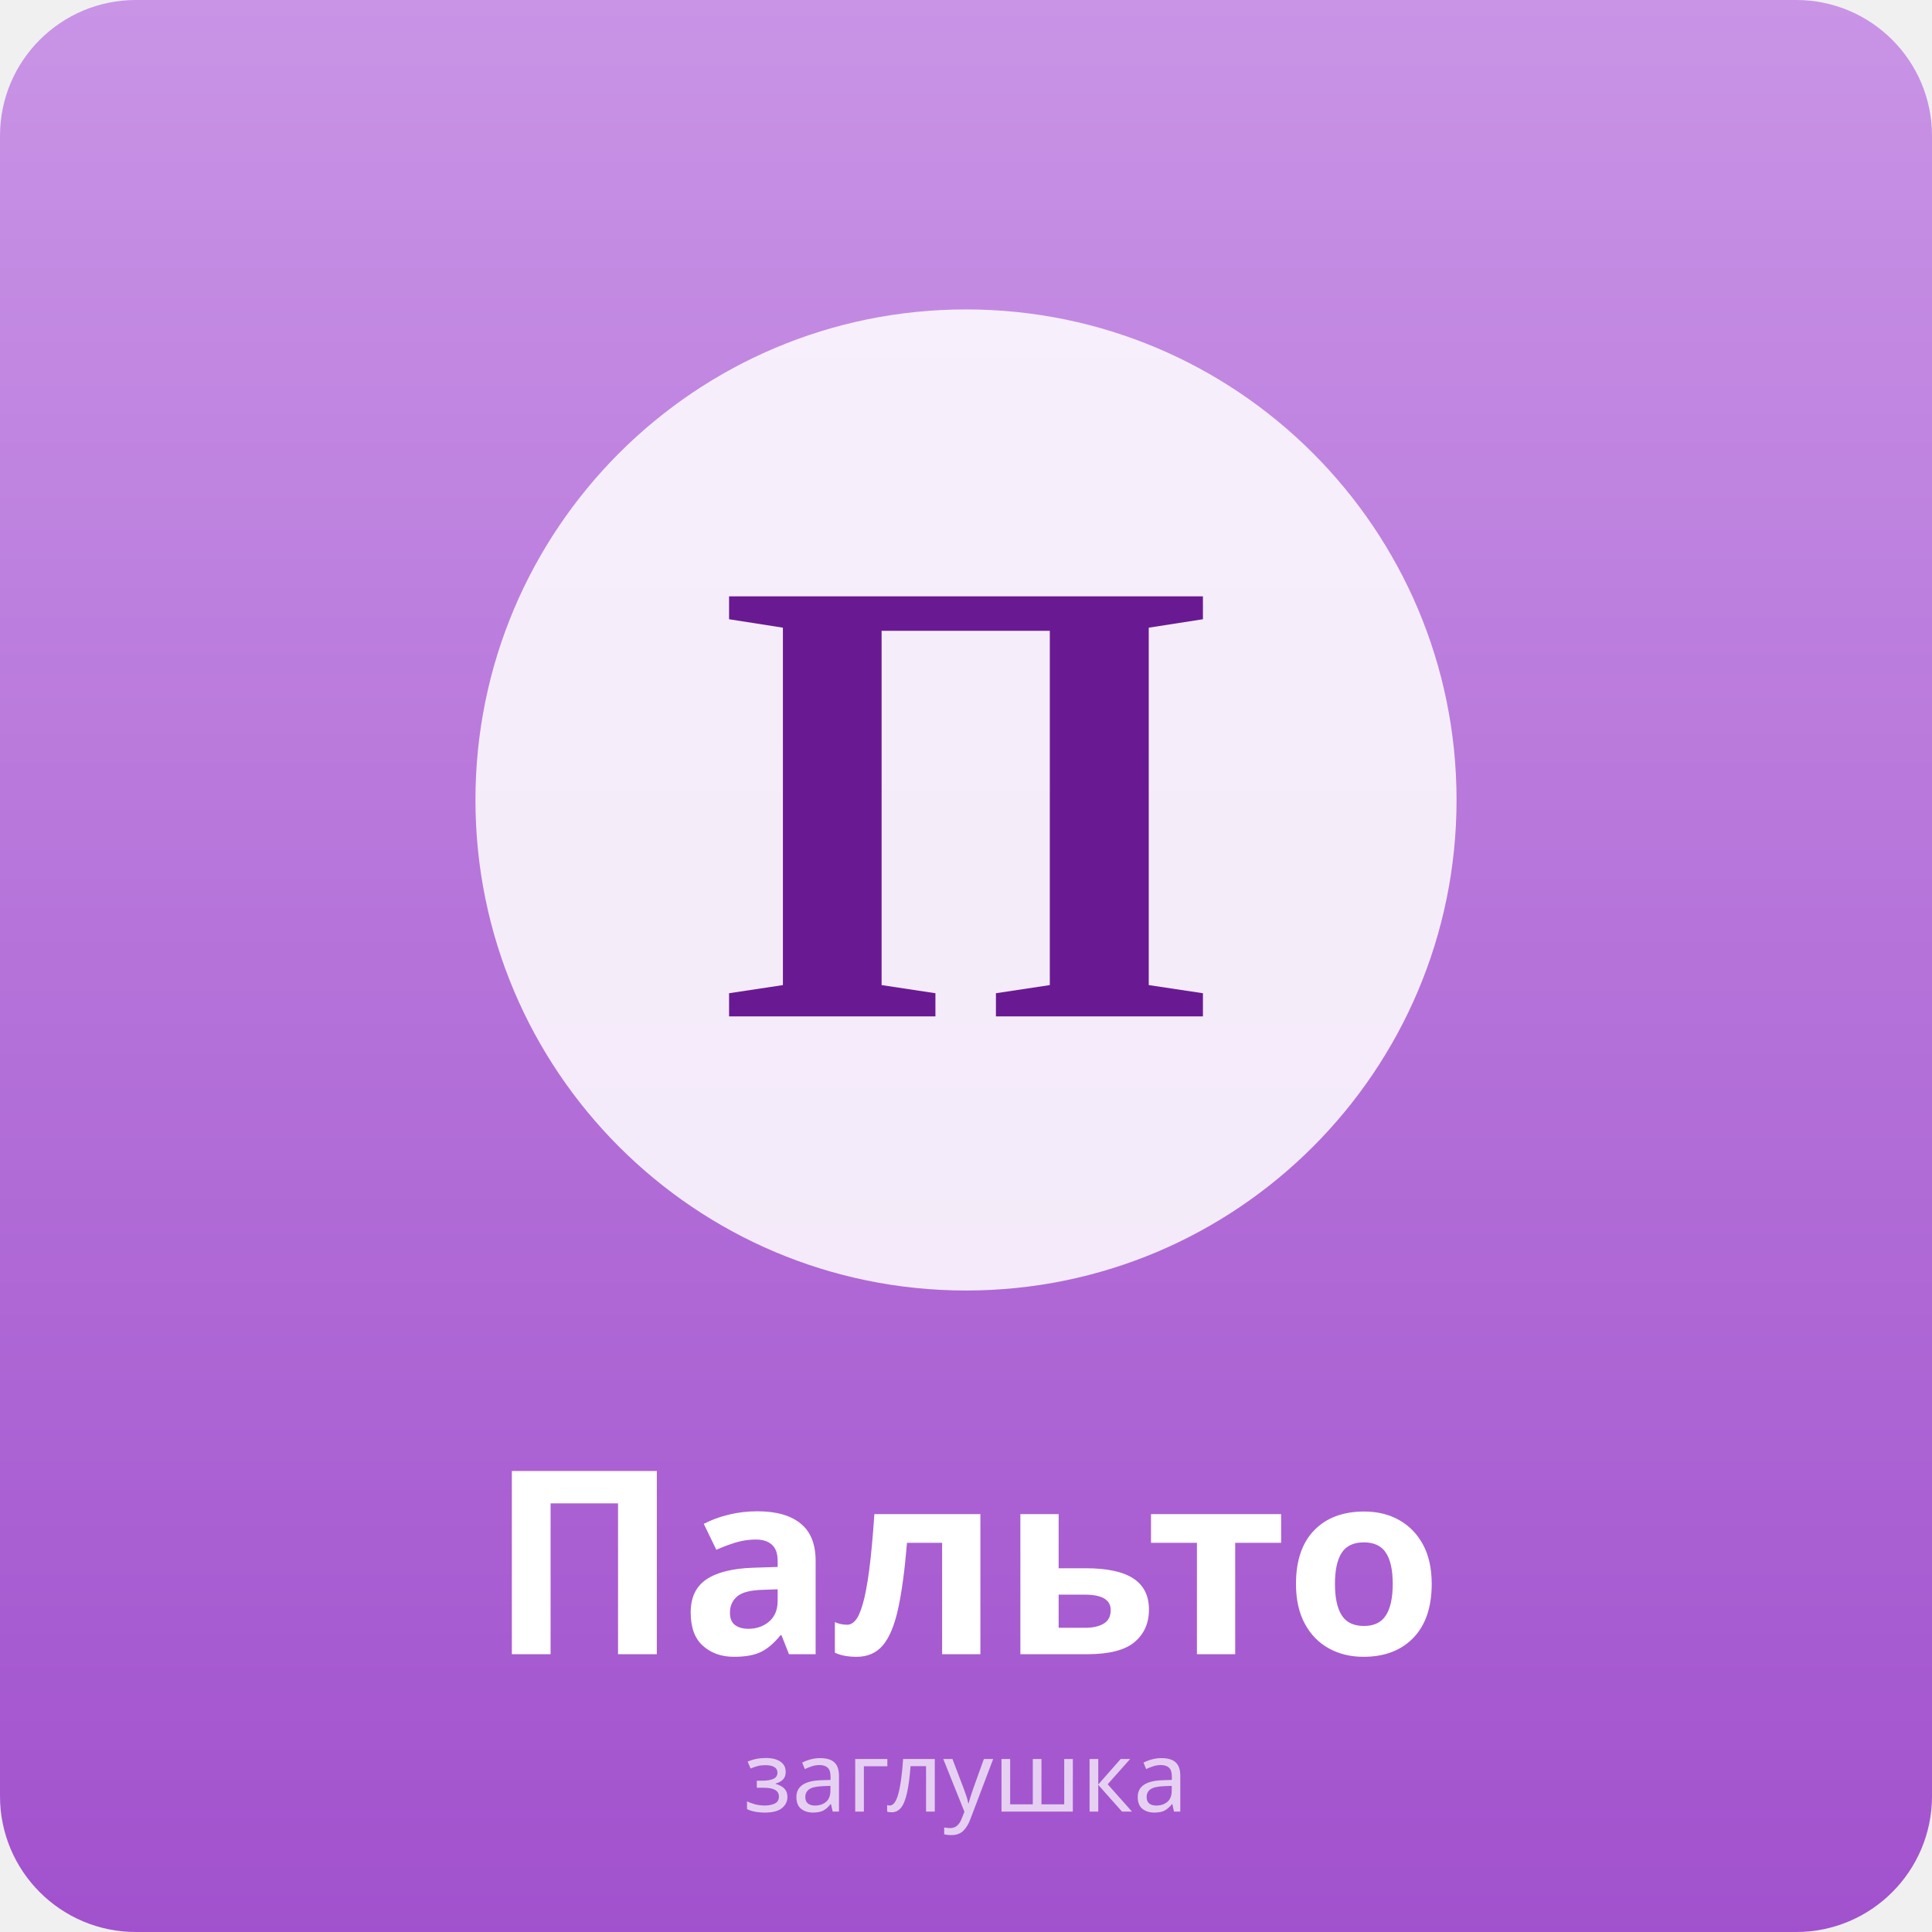
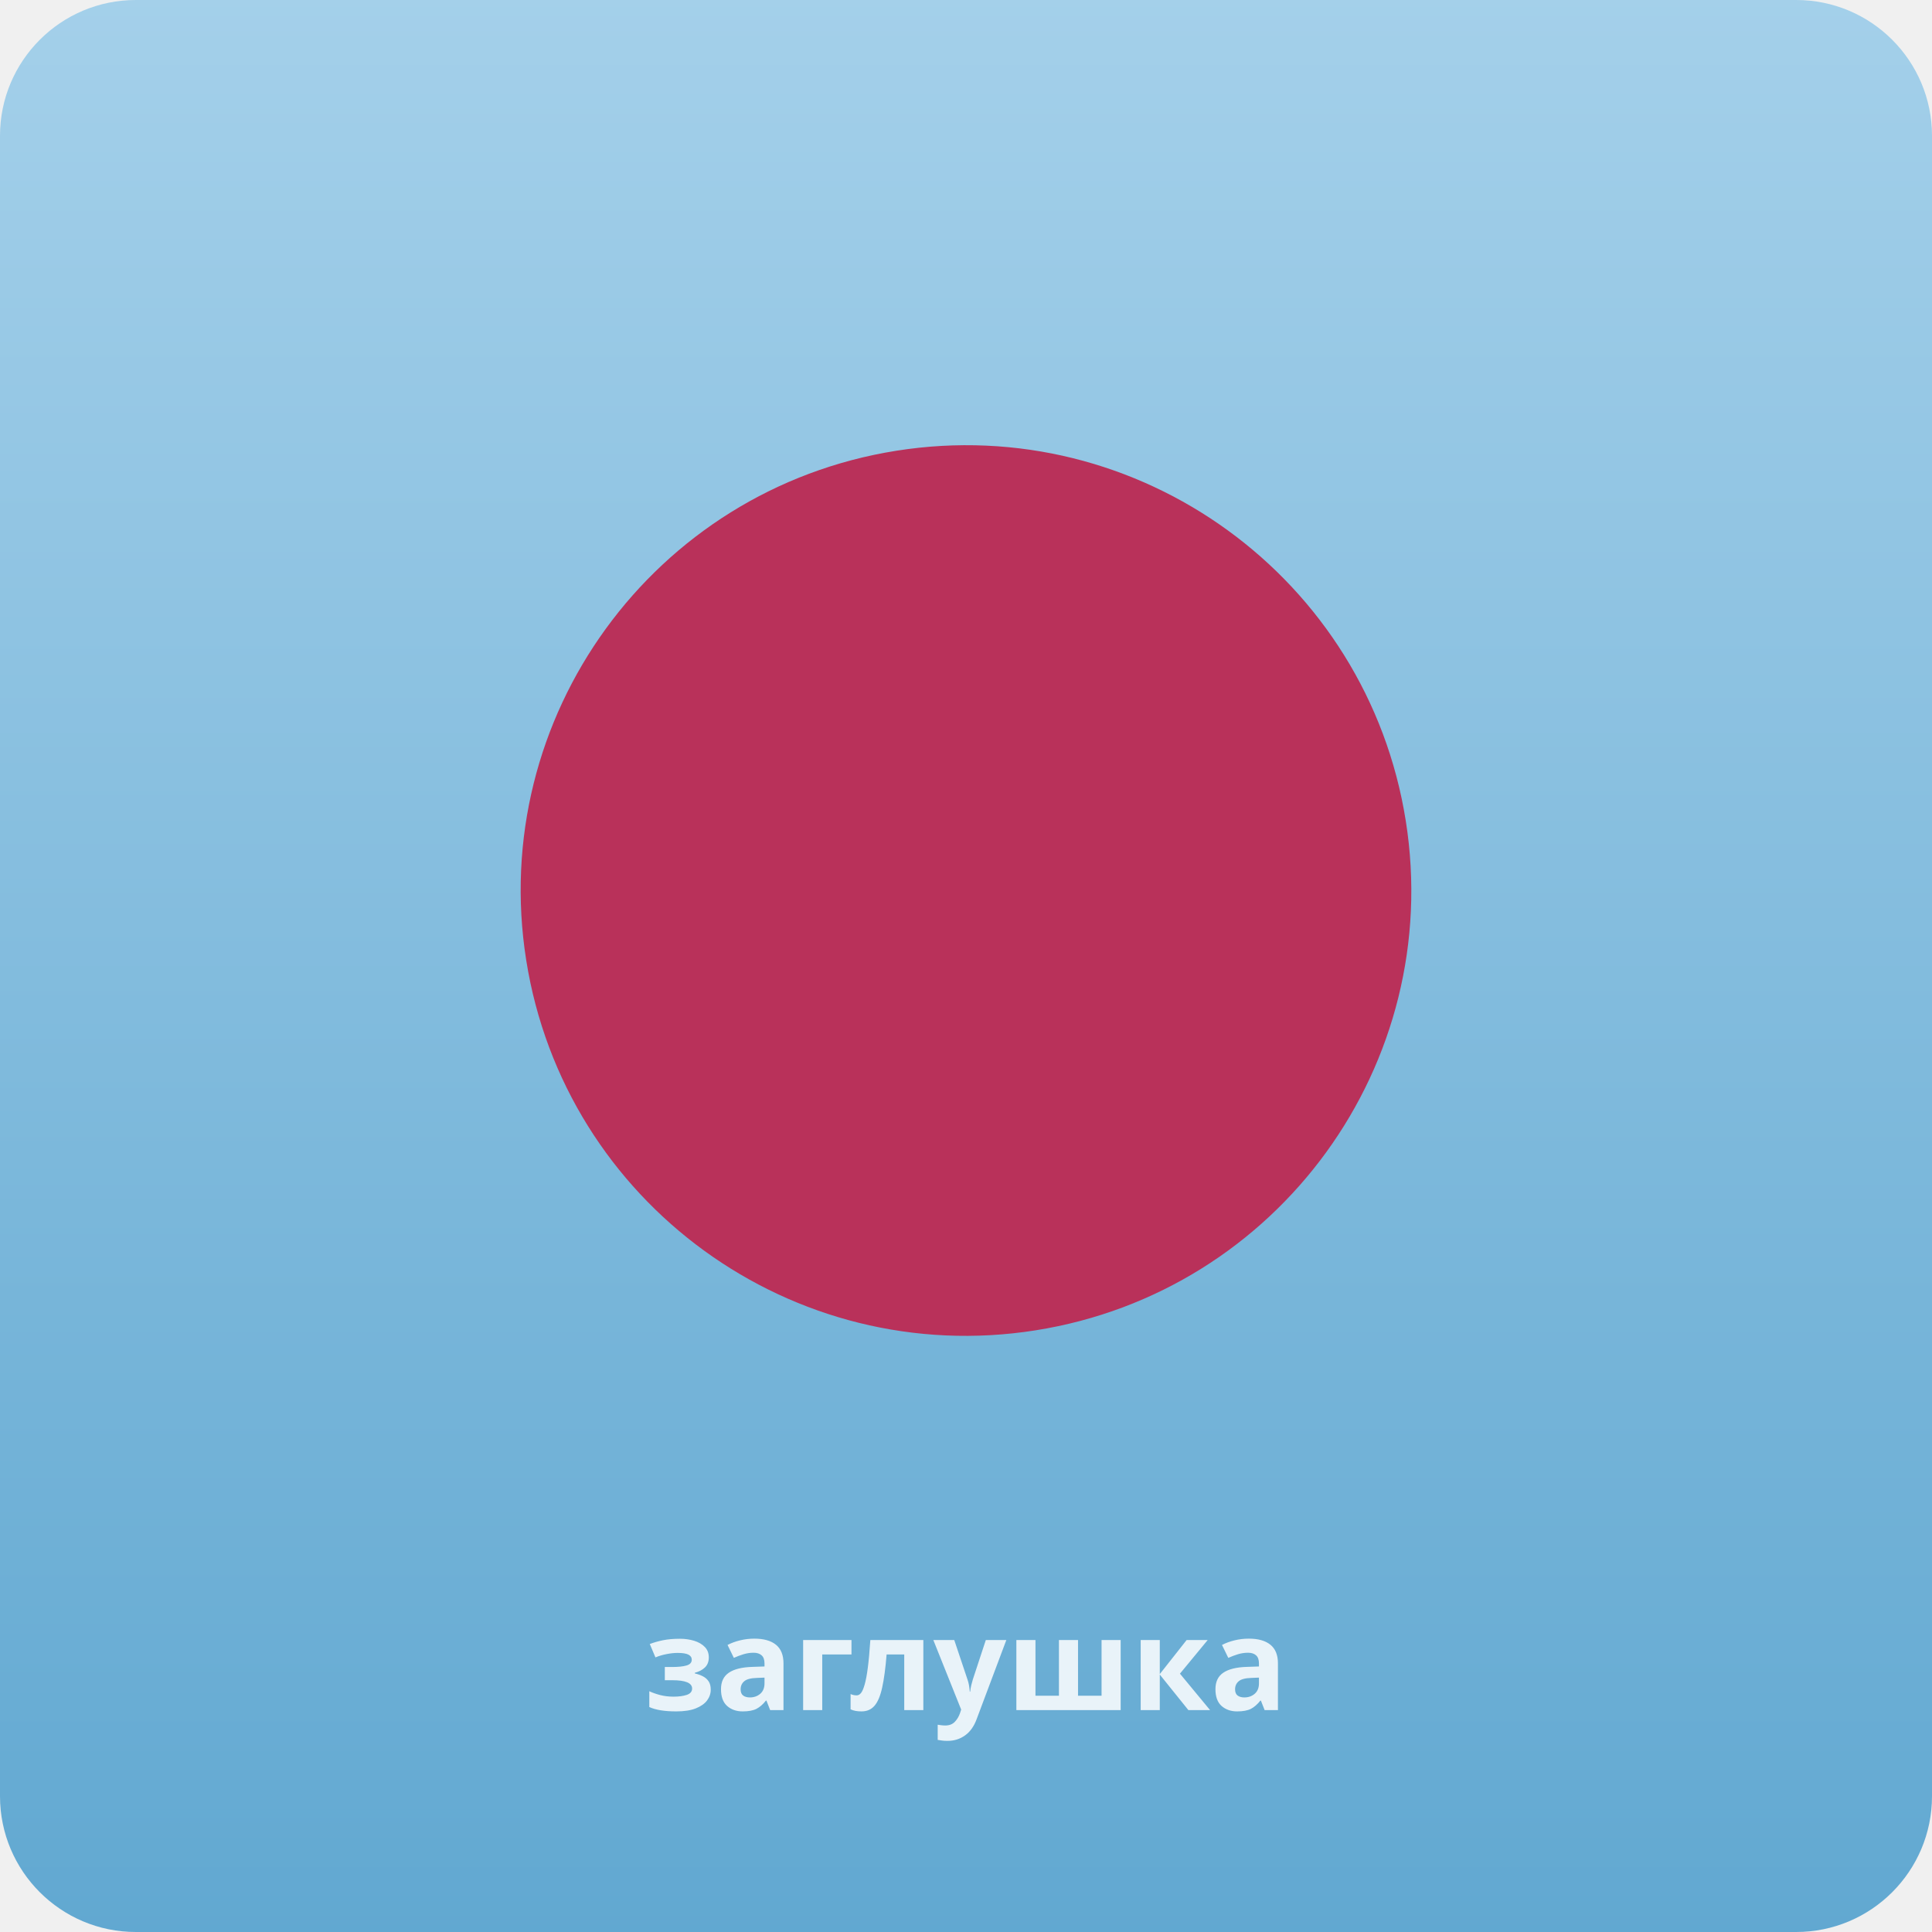
<svg xmlns="http://www.w3.org/2000/svg" viewBox="0 0 512 512" width="512" height="512">
  <defs>
    <linearGradient id="g" x1="0" y1="0" x2="0" y2="1">
-       <stop offset="0" stop-color="hsl(279 62% 74%)" />
-       <stop offset="1" stop-color="hsl(279 55% 56%)" />
+       <stop offset="0" stop-color="hsl(202 62% 78%)" />
+       <stop offset="1" stop-color="hsl(202 55% 60%)" />
    </linearGradient>
  </defs>
  <rect width="512" height="512" rx="36" fill="url(#g)" />
-   <circle cx="256" cy="212" r="130" fill="#ffffff" opacity="0.86" />
-   <text x="256" y="212" text-anchor="middle" dominant-baseline="central" font-family="Georgia, 'Times New Roman', serif" font-size="170" font-weight="700" fill="hsl(279 70% 34%)">П</text>
-   <text x="256" y="412" text-anchor="middle" dominant-baseline="central" font-family="system-ui, sans-serif" font-size="68" font-weight="700" fill="#ffffff">Пальто</text>
-   <text x="256" y="470" text-anchor="middle" dominant-baseline="central" font-family="system-ui, sans-serif" font-size="26" fill="#ffffff" opacity="0.72">заглушка</text>
+   <g transform="rotate(-9 256 236)">
+     <circle cx="256" cy="236" r="118" fill="hsl(342 58% 46%)" />
+   </g>
+   <text x="256" y="440" text-anchor="middle" dominant-baseline="central" font-family="system-ui, sans-serif" font-size="34" font-weight="700" fill="#ffffff" opacity="0.85">заглушка</text>
</svg>
